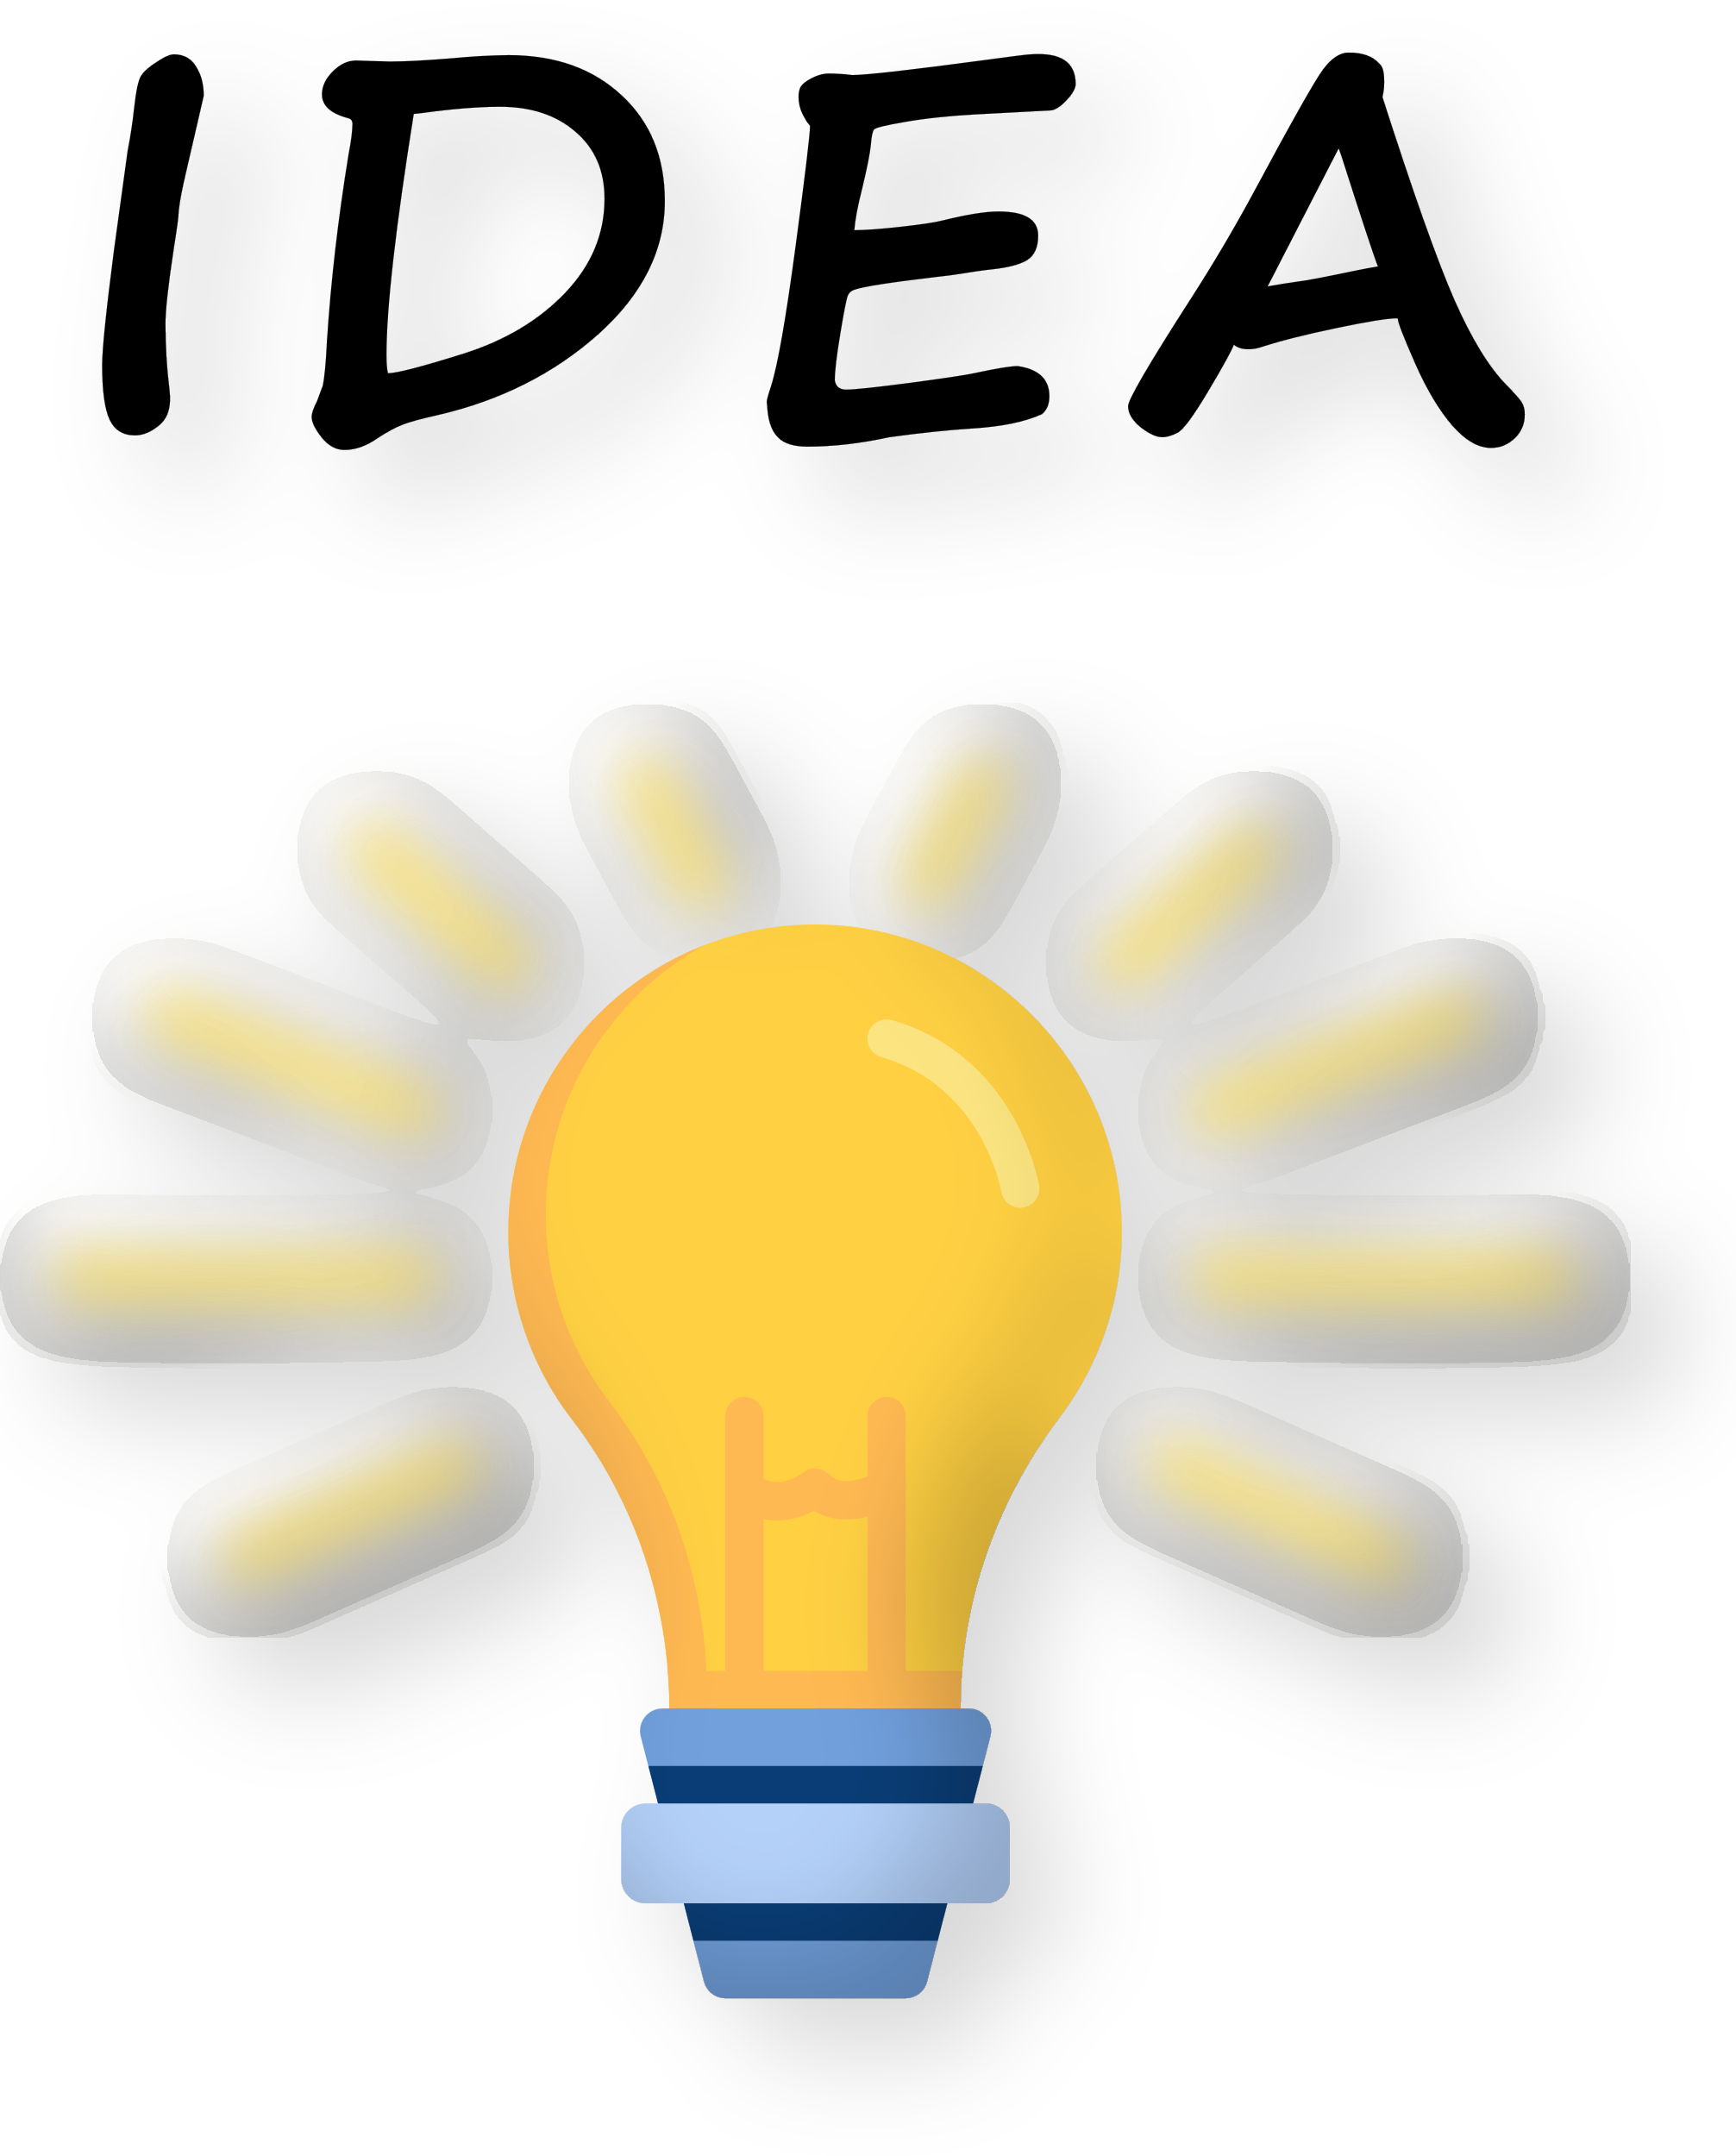
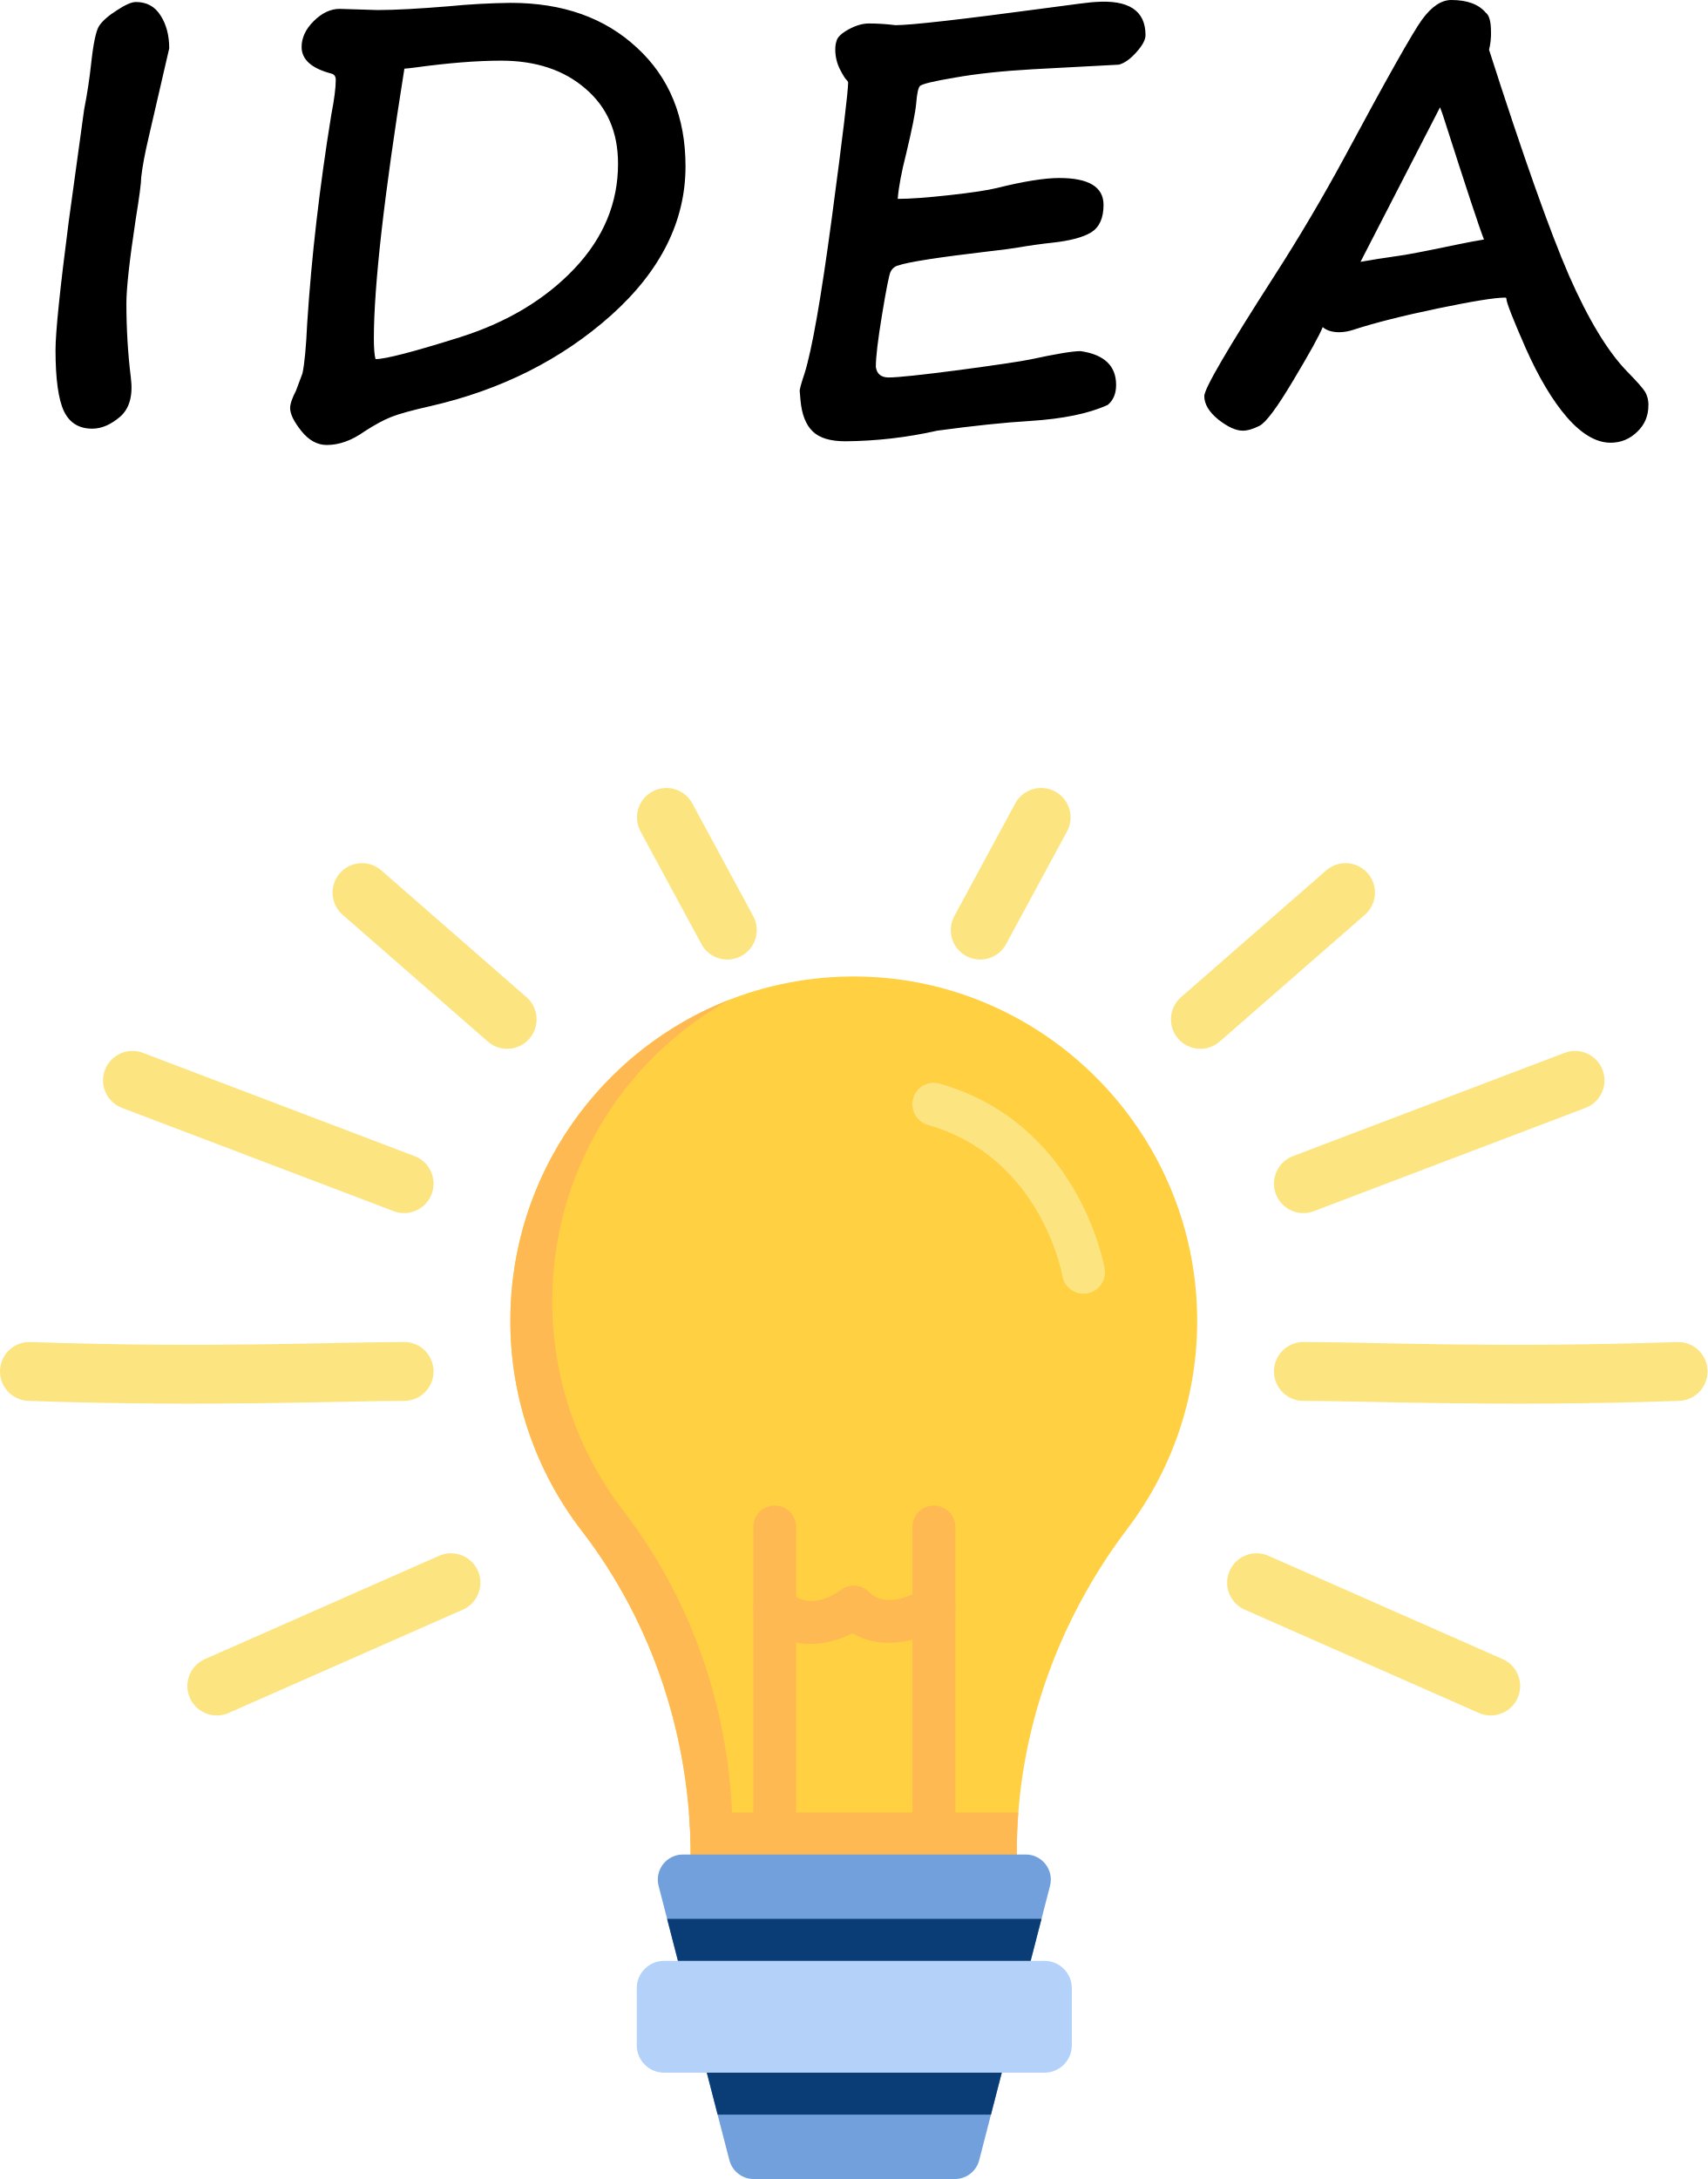
- <svg xmlns="http://www.w3.org/2000/svg" width="66" height="82" fill="none">
-   <g filter="url(#filter0_di)">
-     <path d="M19.336 46.852c0-6.514 5.317-11.784 11.838-11.689 6.297.093 11.423 5.252 11.49 11.562a11.654 11.654 0 01-2.365 7.186c-2.129 2.812-3.44 6.147-3.71 9.643-.035.447-.052.897-.052 1.348v2.765H25.462v-2.602c0-.505-.02-1.009-.06-1.51-.278-3.464-1.512-6.802-3.64-9.565a11.654 11.654 0 01-2.426-7.138z" fill="#FFD042" />
-     <path d="M25.402 63.554H36.59c-.035.447-.052.897-.052 1.348v2.765H25.463v-2.602c0-.505-.02-1.009-.061-1.51z" fill="#FFB952" />
-     <path d="M19.336 46.852c0-4.97 3.096-9.216 7.461-10.907a11.688 11.688 0 00-6.038 10.242c0 2.687.905 5.163 2.426 7.137 2.436 3.163 3.7 7.079 3.7 11.075v3.268h-1.422v-2.602c0-3.997-1.264-7.912-3.7-11.075a11.654 11.654 0 01-2.427-7.138zm14.385 6.277a.73.73 0 01.729.73v13.808a.73.73 0 11-1.457 0V53.859a.73.73 0 01.728-.73zm-5.405 0a.73.73 0 01.728.73v13.808a.73.73 0 11-1.457 0V53.859a.73.73 0 01.729-.73z" fill="#FFB952" />
-     <path d="M28.316 55.848c.186 0 .373.072.515.214.687.689 1.622.016 1.726-.063a.732.732 0 01.959.063c.651.654 1.755-.061 1.802-.092a.73.73 0 01.81 1.215c-.644.432-2.03.96-3.171.28-.823.422-2.112.676-3.156-.37a.732.732 0 01.515-1.247z" fill="#FFB952" />
-     <path d="M25.194 64.98h11.648c.557 0 .964.527.824 1.066l-.289 1.12-1.717 6.648-.399 1.546a.85.85 0 01-.823.64h-6.839a.852.852 0 01-.824-.64l-.4-1.546-1.715-6.648-.289-1.12a.852.852 0 01.823-1.066z" fill="#71A0DD" />
-     <path d="M24.66 67.166h12.717l-1.717 6.648h-9.284l-1.716-6.648z" fill="#0A3D76" />
-     <path d="M24.556 68.592H37.48c.512 0 .927.416.927.929v1.938c0 .513-.415.93-.927.93H24.556a.928.928 0 01-.927-.93v-1.938c0-.513.415-.929.927-.929z" fill="#B4D1FA" />
-     <path d="M33.72 38.771c.067 0 .134.01.201.029 4.692 1.346 5.565 6.078 5.6 6.28a.728.728 0 11-1.435.252c-.031-.17-.768-4.04-4.566-5.129a.73.73 0 01.2-1.432z" fill="#FCE581" />
-     <g filter="url(#filter1_f)">
-       <path d="M26.705 33.587l-2.069-3.827m-7.318 25.99l-7.954 3.508m6.363-10.683c-2.227 0-6.682.213-12.727 0m12.727-6.378L6.5 38.69m12.727-2.072l-4.931-4.305" stroke="#FCE581" stroke-width="2" stroke-linecap="round" />
-     </g>
-     <g filter="url(#filter2_f)">
-       <path d="M35.295 33.587l2.069-3.827m7.318 25.99l7.954 3.508m-6.363-10.683c2.227 0 6.681.213 12.727 0m-12.727-6.378L55.5 38.69m-12.727-2.072l4.931-4.305" stroke="#FCE581" stroke-width="2" stroke-linecap="round" />
-     </g>
-     <path d="M7.063 6.606c-.14.59-.228 1.06-.266 1.41 0 .188-.064.67-.19 1.448-.21 1.386-.314 2.332-.314 2.837 0 .856.05 1.698.152 2.527.076.603-.045 1.043-.362 1.322-.317.272-.634.408-.95.408-.451 0-.771-.198-.961-.593-.19-.402-.286-1.095-.286-2.08 0-.608.15-2.06.447-4.353l.523-3.8c.108-.557.187-1.076.238-1.555.076-.706.168-1.14.276-1.302.114-.169.314-.344.6-.525.285-.188.5-.282.646-.282.368 0 .647.152.837.457.197.304.295.677.295 1.117l-.685 2.964zm5.21 8.076c.07-.317.124-.887.162-1.71.146-2.255.419-4.613.818-7.075.101-.518.152-.913.152-1.186 0-.116-.05-.187-.152-.213-.672-.175-1.008-.477-1.008-.904 0-.311.136-.603.409-.875.279-.278.574-.418.884-.418l1.284.04c.584 0 1.386-.043 2.407-.127a24.8 24.8 0 012.12-.117c1.77 0 3.2.509 4.29 1.526 1.097 1.01 1.646 2.352 1.646 4.023 0 1.866-.843 3.554-2.53 5.064-1.687 1.503-3.729 2.53-6.125 3.08-.634.143-1.082.266-1.341.37-.26.103-.565.268-.914.495-.43.305-.856.457-1.274.457-.324 0-.612-.159-.866-.476-.253-.318-.38-.577-.38-.778 0-.136.066-.333.2-.593l.218-.583zm2.483-.486c.336 0 1.296-.249 2.882-.748 1.591-.505 2.882-1.28 3.87-2.322.99-1.044 1.485-2.232 1.485-3.567 0-1.07-.368-1.918-1.104-2.546-.729-.635-1.686-.953-2.872-.953-.812 0-1.788.078-2.93.234a6.028 6.028 0 01-.351.038c-.692 4.328-1.037 7.383-1.037 9.165 0 .33.019.563.057.7zm25.251-10l-2.93.156c-1.02.058-1.899.152-2.634.282-.736.123-1.136.22-1.199.291-.057.065-.098.263-.124.593-.031.324-.145.894-.342 1.71-.158.622-.254 1.131-.285 1.526.405 0 .989-.042 1.75-.126.76-.084 1.3-.165 1.617-.243.913-.227 1.62-.34 2.12-.34 1.003 0 1.504.304 1.504.913 0 .447-.14.758-.419.933-.279.169-.716.285-1.313.35-.367.039-.78.097-1.236.175-.241.039-.542.078-.904.117-1.756.207-2.793.369-3.11.486h-.01a.401.401 0 00-.247.223c-.05.117-.145.6-.285 1.448-.14.842-.21 1.432-.21 1.769.032.24.178.36.438.36.305 0 1.104-.085 2.397-.253 1.3-.175 2.105-.295 2.416-.36.869-.188 1.436-.282 1.703-.282.805.117 1.207.5 1.207 1.147 0 .298-.095.525-.285.68-.634.292-1.512.473-2.634.545-.87.052-1.922.162-3.158.33-1.104.24-2.144.36-3.12.36-.514 0-.885-.114-1.113-.34-.228-.22-.364-.567-.409-1.04l-.028-.321c-.007-.052.047-.25.161-.593.254-.797.565-2.569.933-5.316.367-2.747.551-4.276.551-4.587a.335.335 0 00-.057-.078c-.044-.038-.12-.162-.228-.369a1.504 1.504 0 01-.152-.651c0-.117.012-.21.038-.282.025-.136.161-.272.409-.408.247-.136.478-.204.694-.204.298 0 .6.02.903.058.527 0 2.239-.194 5.137-.583.964-.13 1.468-.194 1.512-.194l.133-.01c1.142-.084 1.712.292 1.712 1.127 0 .156-.104.35-.314.583-.203.227-.4.367-.59.418zm6.922 8.912c-.108.272-.44.875-.999 1.808-.551.926-.935 1.441-1.15 1.545-.216.11-.406.165-.571.165-.229 0-.504-.126-.828-.379-.317-.26-.475-.525-.475-.797 0-.252.796-1.616 2.387-4.091a61.767 61.767 0 002.378-4.024c1.44-2.682 2.318-4.24 2.635-4.674.323-.44.653-.661.989-.661.539 0 .929.143 1.17.428.12.09.18.307.18.65a2.3 2.3 0 01-.066.613c1.16 3.615 2.067 6.174 2.72 7.677.66 1.497 1.319 2.582 1.978 3.256.33.337.53.564.6.68a.843.843 0 01.114.467c0 .356-.127.654-.38.894-.254.246-.556.37-.904.37-.482 0-.974-.286-1.475-.856-.494-.57-.963-1.354-1.407-2.352-.438-.998-.657-1.558-.657-1.681 0-.026-.015-.039-.047-.039-.343 0-1.107.123-2.292.37-1.18.246-2.128.485-2.844.718a1.635 1.635 0 01-.485.088c-.248 0-.438-.058-.571-.175zm5.478-2.974c-.152-.382-.602-1.743-1.35-4.081a6.132 6.132 0 00-.143-.409l-2.701 5.248c.4-.071.809-.136 1.227-.194.279-.033.99-.169 2.13-.408.28-.059.559-.11.837-.156z" fill="#000" />
-   </g>
-   <defs>
-     <filter id="filter0_di" x="0" y="0" width="66" height="82" filterUnits="userSpaceOnUse" color-interpolation-filters="sRGB">
-       <feFlood flood-opacity="0" result="BackgroundImageFix" />
-       <feColorMatrix in="SourceAlpha" values="0 0 0 0 0 0 0 0 0 0 0 0 0 0 0 0 0 0 127 0" />
-       <feOffset dx="2" dy="2" />
-       <feGaussianBlur stdDeviation="2" />
-       <feColorMatrix values="0 0 0 0 0 0 0 0 0 0 0 0 0 0 0 0 0 0 0.15 0" />
-       <feBlend in2="BackgroundImageFix" result="effect1_dropShadow" />
-       <feBlend in="SourceGraphic" in2="effect1_dropShadow" result="shape" />
-       <feColorMatrix in="SourceAlpha" values="0 0 0 0 0 0 0 0 0 0 0 0 0 0 0 0 0 0 127 0" result="hardAlpha" />
-       <feOffset dx="-2" dy="-2" />
-       <feGaussianBlur stdDeviation="2" />
-       <feComposite in2="hardAlpha" operator="arithmetic" k2="-1" k3="1" />
-       <feColorMatrix values="0 0 0 0 0 0 0 0 0 0 0 0 0 0 0 0 0 0 0.2 0" />
-       <feBlend in2="shape" result="effect2_innerShadow" />
-     </filter>
-     <filter id="filter1_f" x="0" y="26.76" width="29.705" height="35.498" filterUnits="userSpaceOnUse" color-interpolation-filters="sRGB">
-       <feFlood flood-opacity="0" result="BackgroundImageFix" />
-       <feBlend in="SourceGraphic" in2="BackgroundImageFix" result="shape" />
-       <feGaussianBlur stdDeviation="1" result="effect1_foregroundBlur" />
-     </filter>
-     <filter id="filter2_f" x="32.295" y="26.76" width="29.705" height="35.498" filterUnits="userSpaceOnUse" color-interpolation-filters="sRGB">
-       <feFlood flood-opacity="0" result="BackgroundImageFix" />
-       <feBlend in="SourceGraphic" in2="BackgroundImageFix" result="shape" />
-       <feGaussianBlur stdDeviation="1" result="effect1_foregroundBlur" />
-     </filter>
-   </defs>
+ <svg xmlns="http://www.w3.org/2000/svg" width="58" height="74" fill="none">
+   <path d="M17.336 44.852c0-6.514 5.317-11.784 11.838-11.689 6.297.093 11.423 5.252 11.49 11.562a11.654 11.654 0 01-2.365 7.186c-2.129 2.812-3.44 6.147-3.71 9.643-.035.447-.052.897-.052 1.348v2.765H23.462v-2.602c0-.505-.02-1.009-.06-1.51-.278-3.464-1.512-6.802-3.64-9.565a11.654 11.654 0 01-2.426-7.138z" fill="#FFD042" />
+   <path d="M23.402 61.554H34.59c-.035.447-.052.897-.052 1.348v2.765H23.463v-2.602c0-.505-.02-1.009-.061-1.51z" fill="#FFB952" />
+   <path d="M17.336 44.852c0-4.97 3.096-9.216 7.461-10.907a11.688 11.688 0 00-6.038 10.242c0 2.687.905 5.163 2.426 7.137 2.436 3.163 3.7 7.079 3.7 11.075v3.268h-1.422v-2.602c0-3.997-1.264-7.912-3.7-11.075a11.654 11.654 0 01-2.427-7.138zm14.385 6.277a.73.73 0 01.729.73v13.808a.73.73 0 11-1.457 0V51.859a.73.73 0 01.728-.73zm-5.405 0a.73.73 0 01.728.73v13.808a.73.73 0 11-1.457 0V51.859a.73.73 0 01.729-.73z" fill="#FFB952" />
+   <path d="M26.316 53.848c.186 0 .373.072.515.214.687.689 1.622.016 1.726-.063a.732.732 0 01.959.063c.651.654 1.755-.061 1.802-.092a.73.73 0 01.81 1.215c-.644.432-2.03.96-3.171.28-.823.422-2.112.676-3.156-.37a.732.732 0 01.515-1.247z" fill="#FFB952" />
+   <path d="M23.194 62.98h11.648c.557 0 .964.527.824 1.066l-.289 1.12-1.717 6.648-.399 1.546a.85.85 0 01-.823.64h-6.839a.852.852 0 01-.824-.64l-.4-1.546-1.715-6.648-.289-1.12a.852.852 0 01.823-1.066z" fill="#71A0DD" />
+   <path d="M22.66 65.166h12.717l-1.717 6.648h-9.284l-1.716-6.648z" fill="#0A3D76" />
+   <path d="M22.556 66.592H35.48c.512 0 .927.416.927.929v1.938c0 .513-.415.93-.927.93H22.556a.928.928 0 01-.927-.93v-1.938c0-.513.415-.929.927-.929z" fill="#B4D1FA" />
+   <path d="M31.72 36.771c.067 0 .134.01.201.029 4.692 1.346 5.565 6.078 5.6 6.28a.728.728 0 11-1.435.252c-.031-.17-.768-4.04-4.566-5.129a.73.73 0 01.2-1.432z" fill="#FCE581" />
+   <path d="M24.705 31.587l-2.069-3.827m-7.318 25.99l-7.954 3.508m6.363-10.683c-2.227 0-6.682.213-12.727 0m12.727-6.378L4.5 36.69m12.727-2.072l-4.931-4.305m20.999 1.274l2.069-3.827m7.318 25.99l7.954 3.508m-6.363-10.683c2.227 0 6.681.213 12.727 0m-12.727-6.378L53.5 36.69m-12.727-2.072l4.931-4.305" stroke="#FCE581" stroke-width="2" stroke-linecap="round" />
+   <path d="M5.063 4.606c-.14.59-.228 1.06-.266 1.41 0 .188-.064.67-.19 1.448-.21 1.386-.314 2.332-.314 2.837 0 .856.05 1.698.152 2.527.076.603-.045 1.043-.362 1.322-.317.272-.634.408-.95.408-.451 0-.771-.198-.961-.593-.19-.402-.286-1.095-.286-2.08 0-.608.15-2.06.447-4.353l.523-3.8c.108-.557.187-1.076.238-1.555.076-.706.168-1.14.276-1.302.114-.169.314-.344.6-.525.285-.188.5-.282.646-.282.368 0 .647.152.837.457.197.304.295.677.295 1.117l-.685 2.964zm5.21 8.076c.07-.317.124-.887.162-1.71.146-2.255.419-4.613.818-7.075.101-.518.152-.913.152-1.186 0-.116-.05-.187-.152-.213-.672-.175-1.008-.477-1.008-.904 0-.311.136-.603.409-.875.279-.278.574-.418.884-.418l1.284.04c.584 0 1.386-.043 2.407-.127a24.797 24.797 0 012.12-.117c1.77 0 3.2.509 4.29 1.526 1.097 1.01 1.646 2.352 1.646 4.023 0 1.866-.843 3.554-2.53 5.064-1.687 1.503-3.729 2.53-6.125 3.08-.635.143-1.082.266-1.341.37-.26.103-.565.268-.914.495-.43.305-.856.457-1.274.457-.324 0-.612-.159-.866-.476-.253-.318-.38-.577-.38-.778 0-.136.066-.333.2-.593l.218-.583zm2.483-.486c.336 0 1.296-.249 2.882-.748 1.591-.505 2.882-1.28 3.87-2.322.99-1.044 1.485-2.232 1.485-3.567 0-1.07-.368-1.918-1.104-2.546-.729-.635-1.686-.953-2.872-.953-.812 0-1.788.078-2.93.234a6.028 6.028 0 01-.351.038c-.692 4.328-1.037 7.383-1.037 9.165 0 .33.019.563.057.7zm25.251-10l-2.93.156c-1.02.058-1.899.152-2.634.282-.736.123-1.136.22-1.199.291-.057.065-.098.263-.124.593-.031.324-.146.894-.342 1.71-.159.622-.254 1.131-.285 1.526.405 0 .989-.042 1.75-.126.76-.084 1.3-.165 1.617-.243.913-.227 1.62-.34 2.12-.34 1.003 0 1.504.304 1.504.913 0 .447-.14.758-.419.933-.279.169-.716.285-1.313.35-.367.039-.78.097-1.236.175-.241.039-.542.078-.904.117-1.756.207-2.793.369-3.11.486h-.01a.401.401 0 00-.247.223c-.05.117-.146.6-.285 1.448-.14.842-.21 1.432-.21 1.769.032.24.178.36.438.36.305 0 1.104-.085 2.397-.253 1.3-.175 2.105-.295 2.416-.36.869-.188 1.436-.282 1.703-.282.805.117 1.207.5 1.207 1.147 0 .298-.095.525-.285.68-.634.292-1.512.473-2.634.545-.87.052-1.922.162-3.158.33a14.71 14.71 0 01-3.12.36c-.514 0-.885-.114-1.113-.34-.228-.22-.364-.567-.409-1.04l-.028-.321c-.007-.052.047-.25.161-.593.254-.797.565-2.569.933-5.316.367-2.747.551-4.276.551-4.587a.335.335 0 00-.057-.078c-.044-.038-.12-.162-.228-.369a1.504 1.504 0 01-.152-.651c0-.117.012-.21.038-.282.025-.136.161-.272.409-.408.247-.136.478-.204.694-.204.298 0 .6.02.903.058.527 0 2.239-.194 5.137-.583.964-.13 1.468-.194 1.512-.194l.133-.01C38.34-.016 38.91.36 38.91 1.195c0 .156-.104.35-.314.583-.203.227-.4.367-.59.418zm6.922 8.912c-.108.272-.44.875-.999 1.808-.551.926-.935 1.441-1.15 1.545-.216.11-.406.165-.571.165-.229 0-.504-.126-.828-.379-.317-.26-.475-.525-.475-.797 0-.252.796-1.616 2.387-4.091a61.792 61.792 0 002.378-4.024c1.44-2.682 2.318-4.24 2.635-4.674.323-.44.653-.661.989-.661.539 0 .929.143 1.17.428.12.09.18.307.18.65a2.3 2.3 0 01-.066.613c1.16 3.615 2.067 6.174 2.72 7.677.66 1.497 1.319 2.582 1.978 3.256.33.337.53.564.6.68a.843.843 0 01.114.467c0 .356-.127.654-.38.894-.254.246-.556.37-.904.37-.482 0-.974-.286-1.475-.856-.494-.57-.963-1.354-1.407-2.352-.438-.998-.657-1.558-.657-1.681 0-.026-.015-.039-.047-.039-.343 0-1.107.123-2.292.37-1.18.246-2.128.485-2.844.718a1.635 1.635 0 01-.485.088c-.248 0-.438-.058-.571-.175zm5.478-2.974c-.152-.382-.602-1.743-1.35-4.081a6.132 6.132 0 00-.143-.409l-2.701 5.248c.4-.071.809-.136 1.227-.194.279-.032.99-.169 2.13-.408.28-.059.559-.11.837-.156z" fill="#000" />
</svg>
